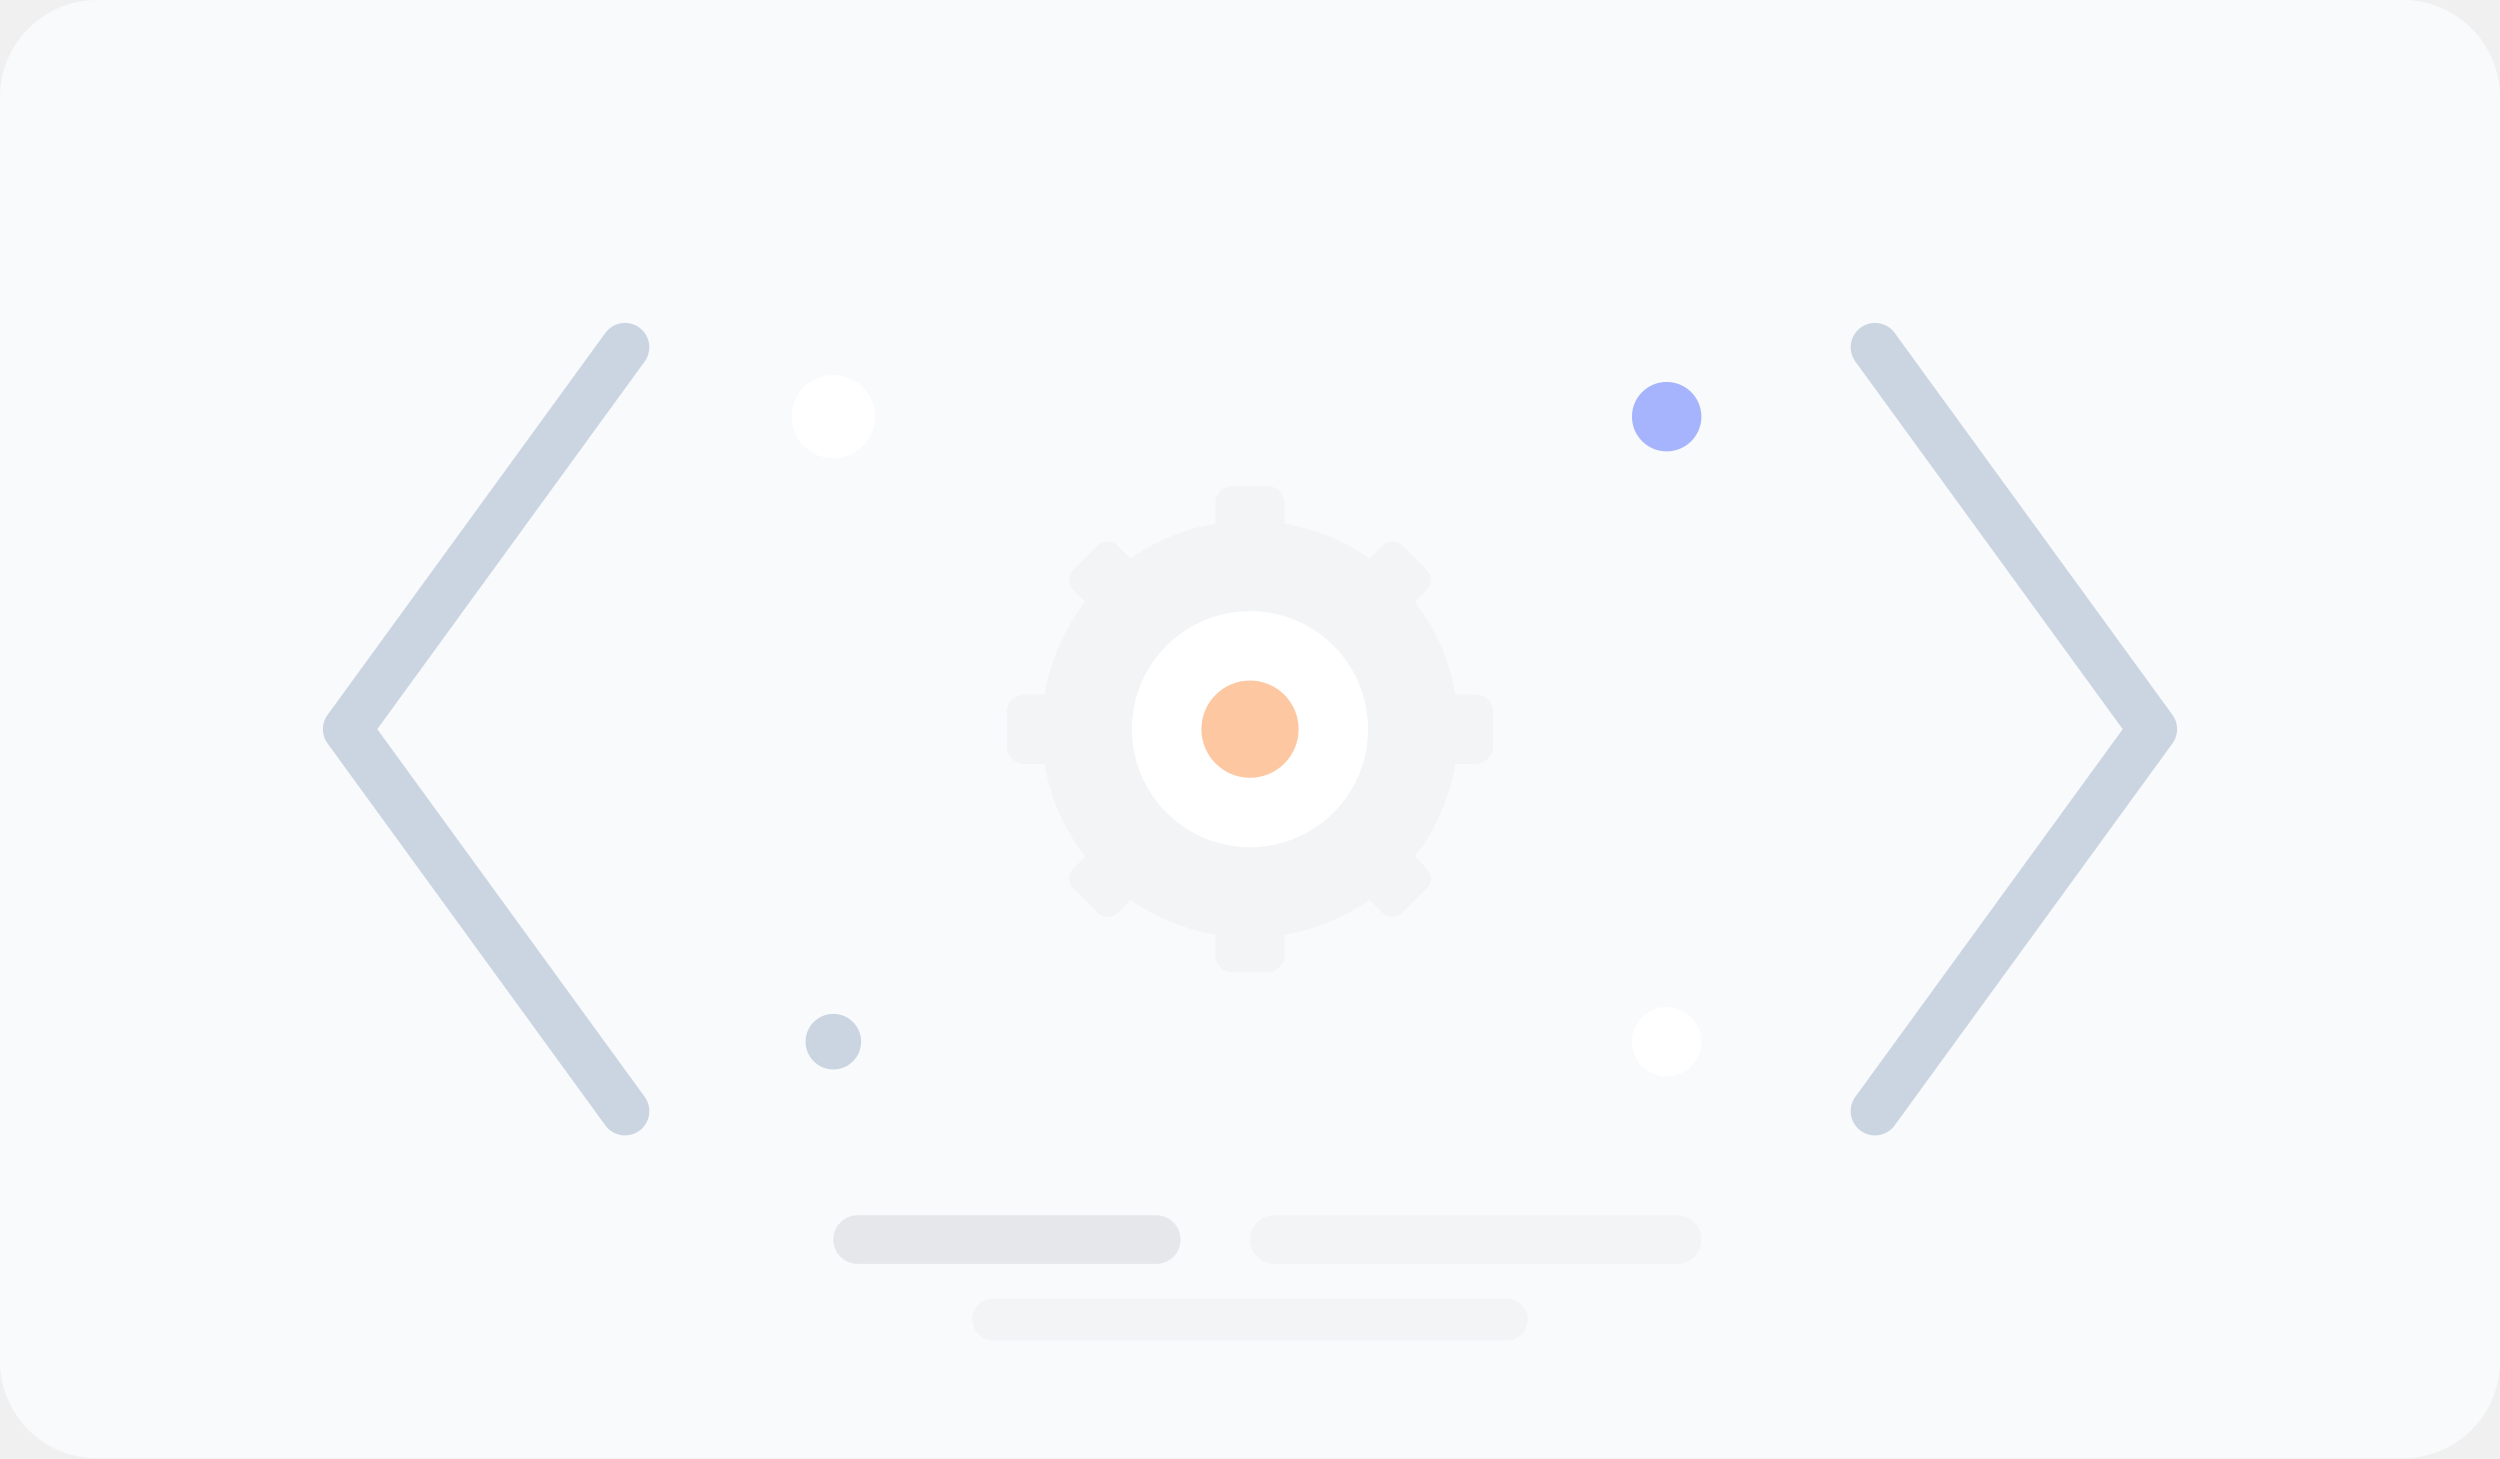
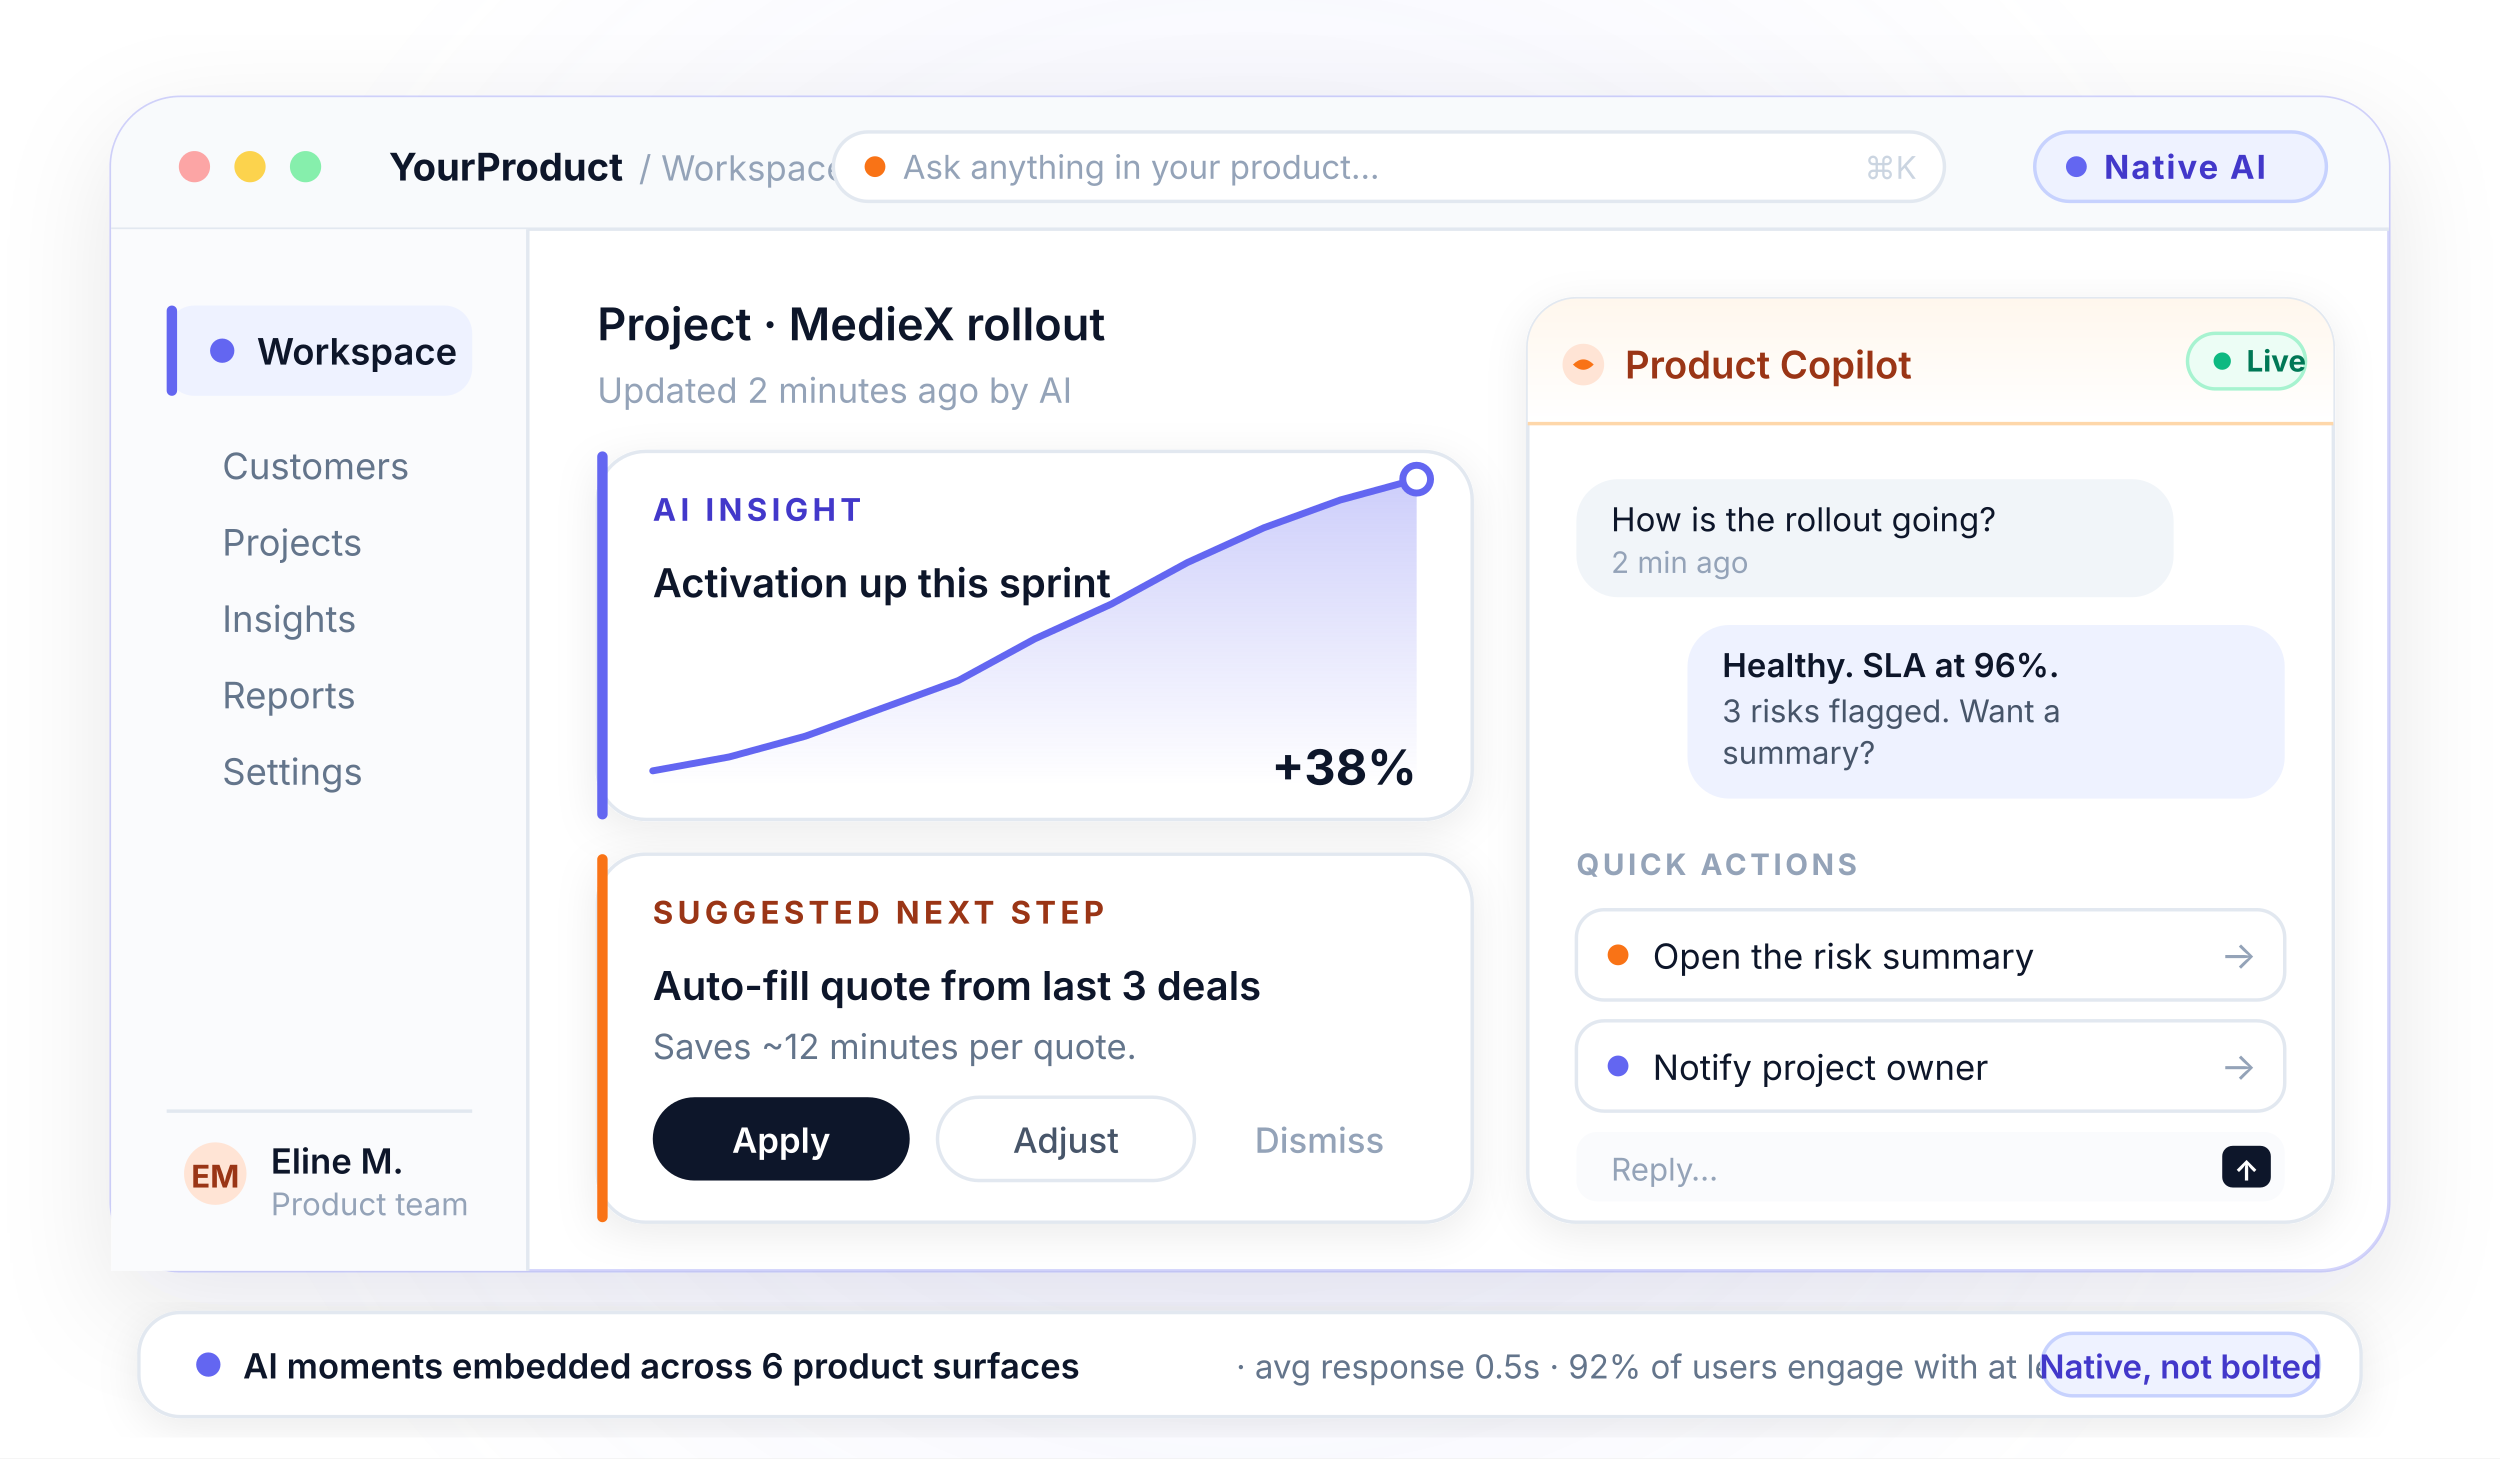
- <svg xmlns="http://www.w3.org/2000/svg" width="720" height="420" viewBox="0 0 720 420" fill="none">
-   <rect width="720" height="420" rx="28" fill="#F8FAFC" />
-   <path d="M180 100L100 210L180 320" stroke="#CBD5E1" stroke-width="14" stroke-linecap="round" stroke-linejoin="round" fill="none" />
-   <path d="M540 100L620 210L540 320" stroke="#CBD5E1" stroke-width="14" stroke-linecap="round" stroke-linejoin="round" fill="none" />
-   <circle cx="360" cy="210" r="60" fill="#F3F4F6" />
-   <circle cx="360" cy="210" r="34" fill="#FFFFFF" />
-   <rect x="350" y="140" width="20" height="22" rx="5" fill="#F3F4F6" />
-   <rect x="350" y="258" width="20" height="22" rx="5" fill="#F3F4F6" />
-   <rect x="290" y="200" width="22" height="20" rx="5" fill="#F3F4F6" />
-   <rect x="408" y="200" width="22" height="20" rx="5" fill="#F3F4F6" />
-   <rect x="310" y="158" width="18" height="18" rx="4" fill="#F3F4F6" transform="rotate(-45 319 167)" />
-   <rect x="392" y="158" width="18" height="18" rx="4" fill="#F3F4F6" transform="rotate(45 401 167)" />
-   <rect x="310" y="244" width="18" height="18" rx="4" fill="#F3F4F6" transform="rotate(45 319 253)" />
-   <rect x="392" y="244" width="18" height="18" rx="4" fill="#F3F4F6" transform="rotate(-45 401 253)" />
-   <circle cx="360" cy="210" r="14" fill="#F97316" opacity="0.4" />
-   <rect x="240" y="350" width="100" height="14" rx="7" fill="#E5E7EB" />
-   <rect x="360" y="350" width="130" height="14" rx="7" fill="#F3F4F6" />
-   <rect x="280" y="374" width="160" height="12" rx="6" fill="#F3F4F6" />
-   <circle cx="240" cy="120" r="12" fill="#FFFFFF" />
-   <circle cx="480" cy="120" r="10" fill="#A5B4FC" />
-   <circle cx="240" cy="300" r="8" fill="#CBD5E1" />
-   <circle cx="480" cy="300" r="10" fill="#FFFFFF" />
+ <svg xmlns="http://www.w3.org/2000/svg" viewBox="0 0 720 420" role="img" aria-label="AI-enabled product UI: native AI moments embedded inside the product surface - search, copilot, suggested actions and inline insight">
+   <defs>
+     <filter id="ap-shadow" x="-20%" y="-20%" width="140%" height="140%">
+       <feDropShadow dx="0" dy="10" stdDeviation="16" flood-color="rgba(15,23,42,0.10)" />
+     </filter>
+     <filter id="ap-shadow-soft" x="-20%" y="-20%" width="140%" height="140%">
+       <feDropShadow dx="0" dy="3" stdDeviation="6" flood-color="rgba(15,23,42,0.08)" />
+     </filter>
+     <radialGradient id="ap-glow" cx="0" cy="0" r="1" gradientUnits="userSpaceOnUse" gradientTransform="translate(360 210) scale(320)">
+       <stop offset="0" stop-color="#6366F1" stop-opacity="0.10" />
+       <stop offset="1" stop-color="#6366F1" stop-opacity="0" />
+     </radialGradient>
+     <linearGradient id="ap-copilot-head" x1="0" y1="0" x2="0" y2="1">
+       <stop offset="0" stop-color="#FFF7ED" />
+       <stop offset="1" stop-color="#FFFFFF" />
+     </linearGradient>
+     <linearGradient id="ap-area" x1="0" y1="0" x2="0" y2="1">
+       <stop offset="0" stop-color="#6366F1" stop-opacity="0.32" />
+       <stop offset="1" stop-color="#6366F1" stop-opacity="0" />
+     </linearGradient>
+   </defs>
+   <rect width="720" height="420" fill="#FFFFFF" />
+   <rect width="720" height="420" fill="url(#ap-glow)" />
+   <g filter="url(#ap-shadow)">
+     <rect x="32" y="28" width="656" height="338" rx="20" fill="#FFFFFF" stroke="rgba(99,102,241,0.28)" />
+     <path d="M32 48 a20 20 0 0 1 20 -20 h616 a20 20 0 0 1 20 20 v18 h-656 z" fill="#F8FAFC" />
+     <line x1="32" y1="66" x2="688" y2="66" stroke="#E2E8F0" />
+     <circle cx="56" cy="48" r="4.5" fill="#FCA5A5" />
+     <circle cx="72" cy="48" r="4.5" fill="#FCD34D" />
+     <circle cx="88" cy="48" r="4.5" fill="#86EFAC" />
+     <text x="112" y="52" font-family="Inter,sans-serif" font-size="11" font-weight="700" fill="#0F172A">YourProduct</text>
+     <text x="184" y="52" font-family="Inter,sans-serif" font-size="10" fill="#94A3B8">/ Workspace</text>
+     <g>
+       <rect x="586" y="38" width="84" height="20" rx="10" fill="#EEF2FF" stroke="#C7D2FE" />
+       <circle cx="598" cy="48" r="3" fill="#6366F1" />
+       <text x="606" y="51.5" font-family="Inter,sans-serif" font-size="9.5" font-weight="700" letter-spacing="0.06em" fill="#4338CA">Native AI</text>
+     </g>
+     <g>
+       <rect x="240" y="38" width="320" height="20" rx="10" fill="#FFFFFF" stroke="#E2E8F0" />
+       <circle cx="252" cy="48" r="3" fill="#F97316" />
+       <text x="260" y="51.5" font-family="Inter,sans-serif" font-size="9.5" fill="#94A3B8">Ask anything in your product…</text>
+       <text x="552" y="51.5" text-anchor="end" font-family="Inter,sans-serif" font-size="9" fill="#CBD5E1">⌘K</text>
+     </g>
+     <rect x="32" y="66" width="120" height="300" fill="#FAFBFD" />
+     <line x1="152" y1="66" x2="152" y2="366" stroke="#E2E8F0" />
+     <g font-family="Inter,sans-serif">
+       <rect x="48" y="88" width="88" height="26" rx="8" fill="#EEF2FF" />
+       <rect x="48" y="88" width="3" height="26" rx="1.5" fill="#6366F1" />
+       <circle cx="64" cy="101" r="3.5" fill="#6366F1" />
+       <text x="74" y="105" font-size="10.5" font-weight="600" fill="#0F172A">Workspace</text>
+       <text x="64" y="138" font-size="10.5" fill="#64748B">Customers</text>
+       <text x="64" y="160" font-size="10.5" fill="#64748B">Projects</text>
+       <text x="64" y="182" font-size="10.5" fill="#64748B">Insights</text>
+       <text x="64" y="204" font-size="10.5" fill="#64748B">Reports</text>
+       <text x="64" y="226" font-size="10.5" fill="#64748B">Settings</text>
+       <line x1="48" y1="320" x2="136" y2="320" stroke="#E2E8F0" />
+       <circle cx="62" cy="338" r="9" fill="#FFE4D5" />
+       <text x="62" y="342" text-anchor="middle" font-size="9" font-weight="700" fill="#9A3412">EM</text>
+       <text x="78" y="338" font-size="10" font-weight="600" fill="#0F172A">Eline M.</text>
+       <text x="78" y="350" font-size="9" fill="#94A3B8">Product team</text>
+     </g>
+     <text x="172" y="98" font-family="Inter,sans-serif" font-size="13" font-weight="600" fill="#0F172A">Project · MedieX rollout</text>
+     <text x="172" y="116" font-family="Inter,sans-serif" font-size="10" fill="#94A3B8">Updated 2 minutes ago by AI</text>
+     <g filter="url(#ap-shadow-soft)">
+       <rect x="172" y="130" width="252" height="106" rx="14" fill="#FFFFFF" stroke="#E2E8F0" />
+       <rect x="172" y="130" width="3" height="106" rx="1.5" fill="#6366F1" />
+       <g font-family="Inter,sans-serif">
+         <text x="188" y="150" font-size="9" font-weight="700" letter-spacing="0.14em" fill="#4338CA">AI INSIGHT</text>
+         <text x="188" y="172" font-size="11.5" font-weight="600" fill="#0F172A">Activation up this sprint</text>
+       </g>
+       <path d="M188 222 L210 218 L232 212 L254 204 L276 196 L298 184 L320 174 L342 162 L364 152 L386 144 L408 138 L408 226 L188 226 Z" fill="url(#ap-area)" />
+       <path d="M188 222 L210 218 L232 212 L254 204 L276 196 L298 184 L320 174 L342 162 L364 152 L386 144 L408 138" fill="none" stroke="#6366F1" stroke-width="2" stroke-linecap="round" stroke-linejoin="round" />
+       <circle cx="408" cy="138" r="4" fill="#FFFFFF" stroke="#6366F1" stroke-width="2" />
+       <text x="408" y="226" text-anchor="end" font-family="Inter,sans-serif" font-size="14" font-weight="700" fill="#0F172A">+38%</text>
+     </g>
+     <g filter="url(#ap-shadow-soft)">
+       <rect x="172" y="246" width="252" height="106" rx="14" fill="#FFFFFF" stroke="#E2E8F0" />
+       <rect x="172" y="246" width="3" height="106" rx="1.5" fill="#F97316" />
+       <g font-family="Inter,sans-serif">
+         <text x="188" y="266" font-size="9" font-weight="700" letter-spacing="0.14em" fill="#9A3412">SUGGESTED NEXT STEP</text>
+         <text x="188" y="288" font-size="11.5" font-weight="600" fill="#0F172A">Auto-fill quote from last 3 deals</text>
+         <text x="188" y="305" font-size="10" fill="#64748B">Saves ~12 minutes per quote.</text>
+       </g>
+       <g>
+         <rect x="188" y="316" width="74" height="24" rx="12" fill="#0F172A" />
+         <text x="225" y="332" text-anchor="middle" font-family="Inter,sans-serif" font-size="10" font-weight="600" fill="#FFFFFF">Apply</text>
+       </g>
+       <g>
+         <rect x="270" y="316" width="74" height="24" rx="12" fill="#FFFFFF" stroke="#E2E8F0" />
+         <text x="307" y="332" text-anchor="middle" font-family="Inter,sans-serif" font-size="10" font-weight="500" fill="#475569">Adjust</text>
+       </g>
+       <g>
+         <rect x="352" y="316" width="56" height="24" rx="12" fill="transparent" />
+         <text x="380" y="332" text-anchor="middle" font-family="Inter,sans-serif" font-size="10" font-weight="500" fill="#94A3B8">Dismiss</text>
+       </g>
+     </g>
+     <g filter="url(#ap-shadow-soft)">
+       <rect x="440" y="86" width="232" height="266" rx="14" fill="#FFFFFF" stroke="#E2E8F0" />
+       <path d="M440 100 a14 14 0 0 1 14 -14 h204 a14 14 0 0 1 14 14 v22 h-232 z" fill="url(#ap-copilot-head)" />
+       <line x1="440" y1="122" x2="672" y2="122" stroke="#FED7AA" />
+       <circle cx="456" cy="105" r="6" fill="#FFE4D5" />
+       <path d="M453 105 q3 -3 6 0 q-3 3 -6 0 z" fill="#F97316" />
+       <text x="468" y="109" font-family="Inter,sans-serif" font-size="11" font-weight="600" fill="#9A3412">Product Copilot</text>
+       <g>
+         <rect x="630" y="96" width="34" height="16" rx="8" fill="#ECFDF5" stroke="#A7F3D0" />
+         <circle cx="640" cy="104" r="2.5" fill="#10B981" />
+         <text x="647" y="107" font-family="Inter,sans-serif" font-size="8.5" font-weight="700" fill="#047857">Live</text>
+       </g>
+       <g>
+         <rect x="454" y="138" width="172" height="34" rx="12" fill="#F1F5F9" />
+         <text x="464" y="153" font-family="Inter,sans-serif" font-size="9.5" fill="#0F172A">How is the rollout going?</text>
+         <text x="464" y="165" font-family="Inter,sans-serif" font-size="8.5" fill="#94A3B8">2 min ago</text>
+       </g>
+       <g>
+         <rect x="486" y="180" width="172" height="50" rx="12" fill="#EEF2FF" />
+         <text x="496" y="195" font-family="Inter,sans-serif" font-size="9.5" font-weight="600" fill="#0F172A">Healthy. SLA at 96%.</text>
+         <text x="496" y="208" font-family="Inter,sans-serif" font-size="9" fill="#475569">3 risks flagged. Want a</text>
+         <text x="496" y="220" font-family="Inter,sans-serif" font-size="9" fill="#475569">summary?</text>
+       </g>
+       <text x="454" y="252" font-family="Inter,sans-serif" font-size="8.5" font-weight="700" letter-spacing="0.12em" fill="#94A3B8">QUICK ACTIONS</text>
+       <g>
+         <rect x="454" y="262" width="204" height="26" rx="8" fill="#FFFFFF" stroke="#E2E8F0" />
+         <circle cx="466" cy="275" r="3" fill="#F97316" />
+         <text x="476" y="279" font-family="Inter,sans-serif" font-size="10" fill="#0F172A">Open the risk summary</text>
+         <text x="650" y="279" text-anchor="end" font-family="Inter,sans-serif" font-size="11" fill="#94A3B8">→</text>
+       </g>
+       <g>
+         <rect x="454" y="294" width="204" height="26" rx="8" fill="#FFFFFF" stroke="#E2E8F0" />
+         <circle cx="466" cy="307" r="3" fill="#6366F1" />
+         <text x="476" y="311" font-family="Inter,sans-serif" font-size="10" fill="#0F172A">Notify project owner</text>
+         <text x="650" y="311" text-anchor="end" font-family="Inter,sans-serif" font-size="11" fill="#94A3B8">→</text>
+       </g>
+       <g>
+         <rect x="454" y="326" width="204" height="20" rx="6" fill="#FAFBFD" />
+         <text x="464" y="340" font-family="Inter,sans-serif" font-size="9" fill="#94A3B8">Reply…</text>
+         <rect x="640" y="330" width="14" height="12" rx="3" fill="#0F172A" />
+         <text x="647" y="340" text-anchor="middle" font-family="Inter,sans-serif" font-size="8" font-weight="700" fill="#FFFFFF">↑</text>
+       </g>
+     </g>
+   </g>
+   <g filter="url(#ap-shadow-soft)">
+     <rect x="40" y="378" width="640" height="30" rx="12" fill="#FFFFFF" stroke="#E2E8F0" />
+     <circle cx="60" cy="393" r="3.5" fill="#6366F1" />
+     <text x="70" y="397" font-family="Inter,sans-serif" font-size="10" font-weight="600" fill="#0F172A">AI moments embedded across 6 product surfaces</text>
+     <text x="356" y="397" font-family="Inter,sans-serif" font-size="9.5" fill="#64748B">· avg response 0.5s · 92% of users engage with at least one</text>
+     <rect x="588" y="384" width="80" height="18" rx="9" fill="#EEF2FF" stroke="#C7D2FE" />
+     <text x="628" y="397" text-anchor="middle" font-family="Inter,sans-serif" font-size="9.5" font-weight="600" fill="#4338CA">Native, not bolted</text>
+   </g>
</svg>
